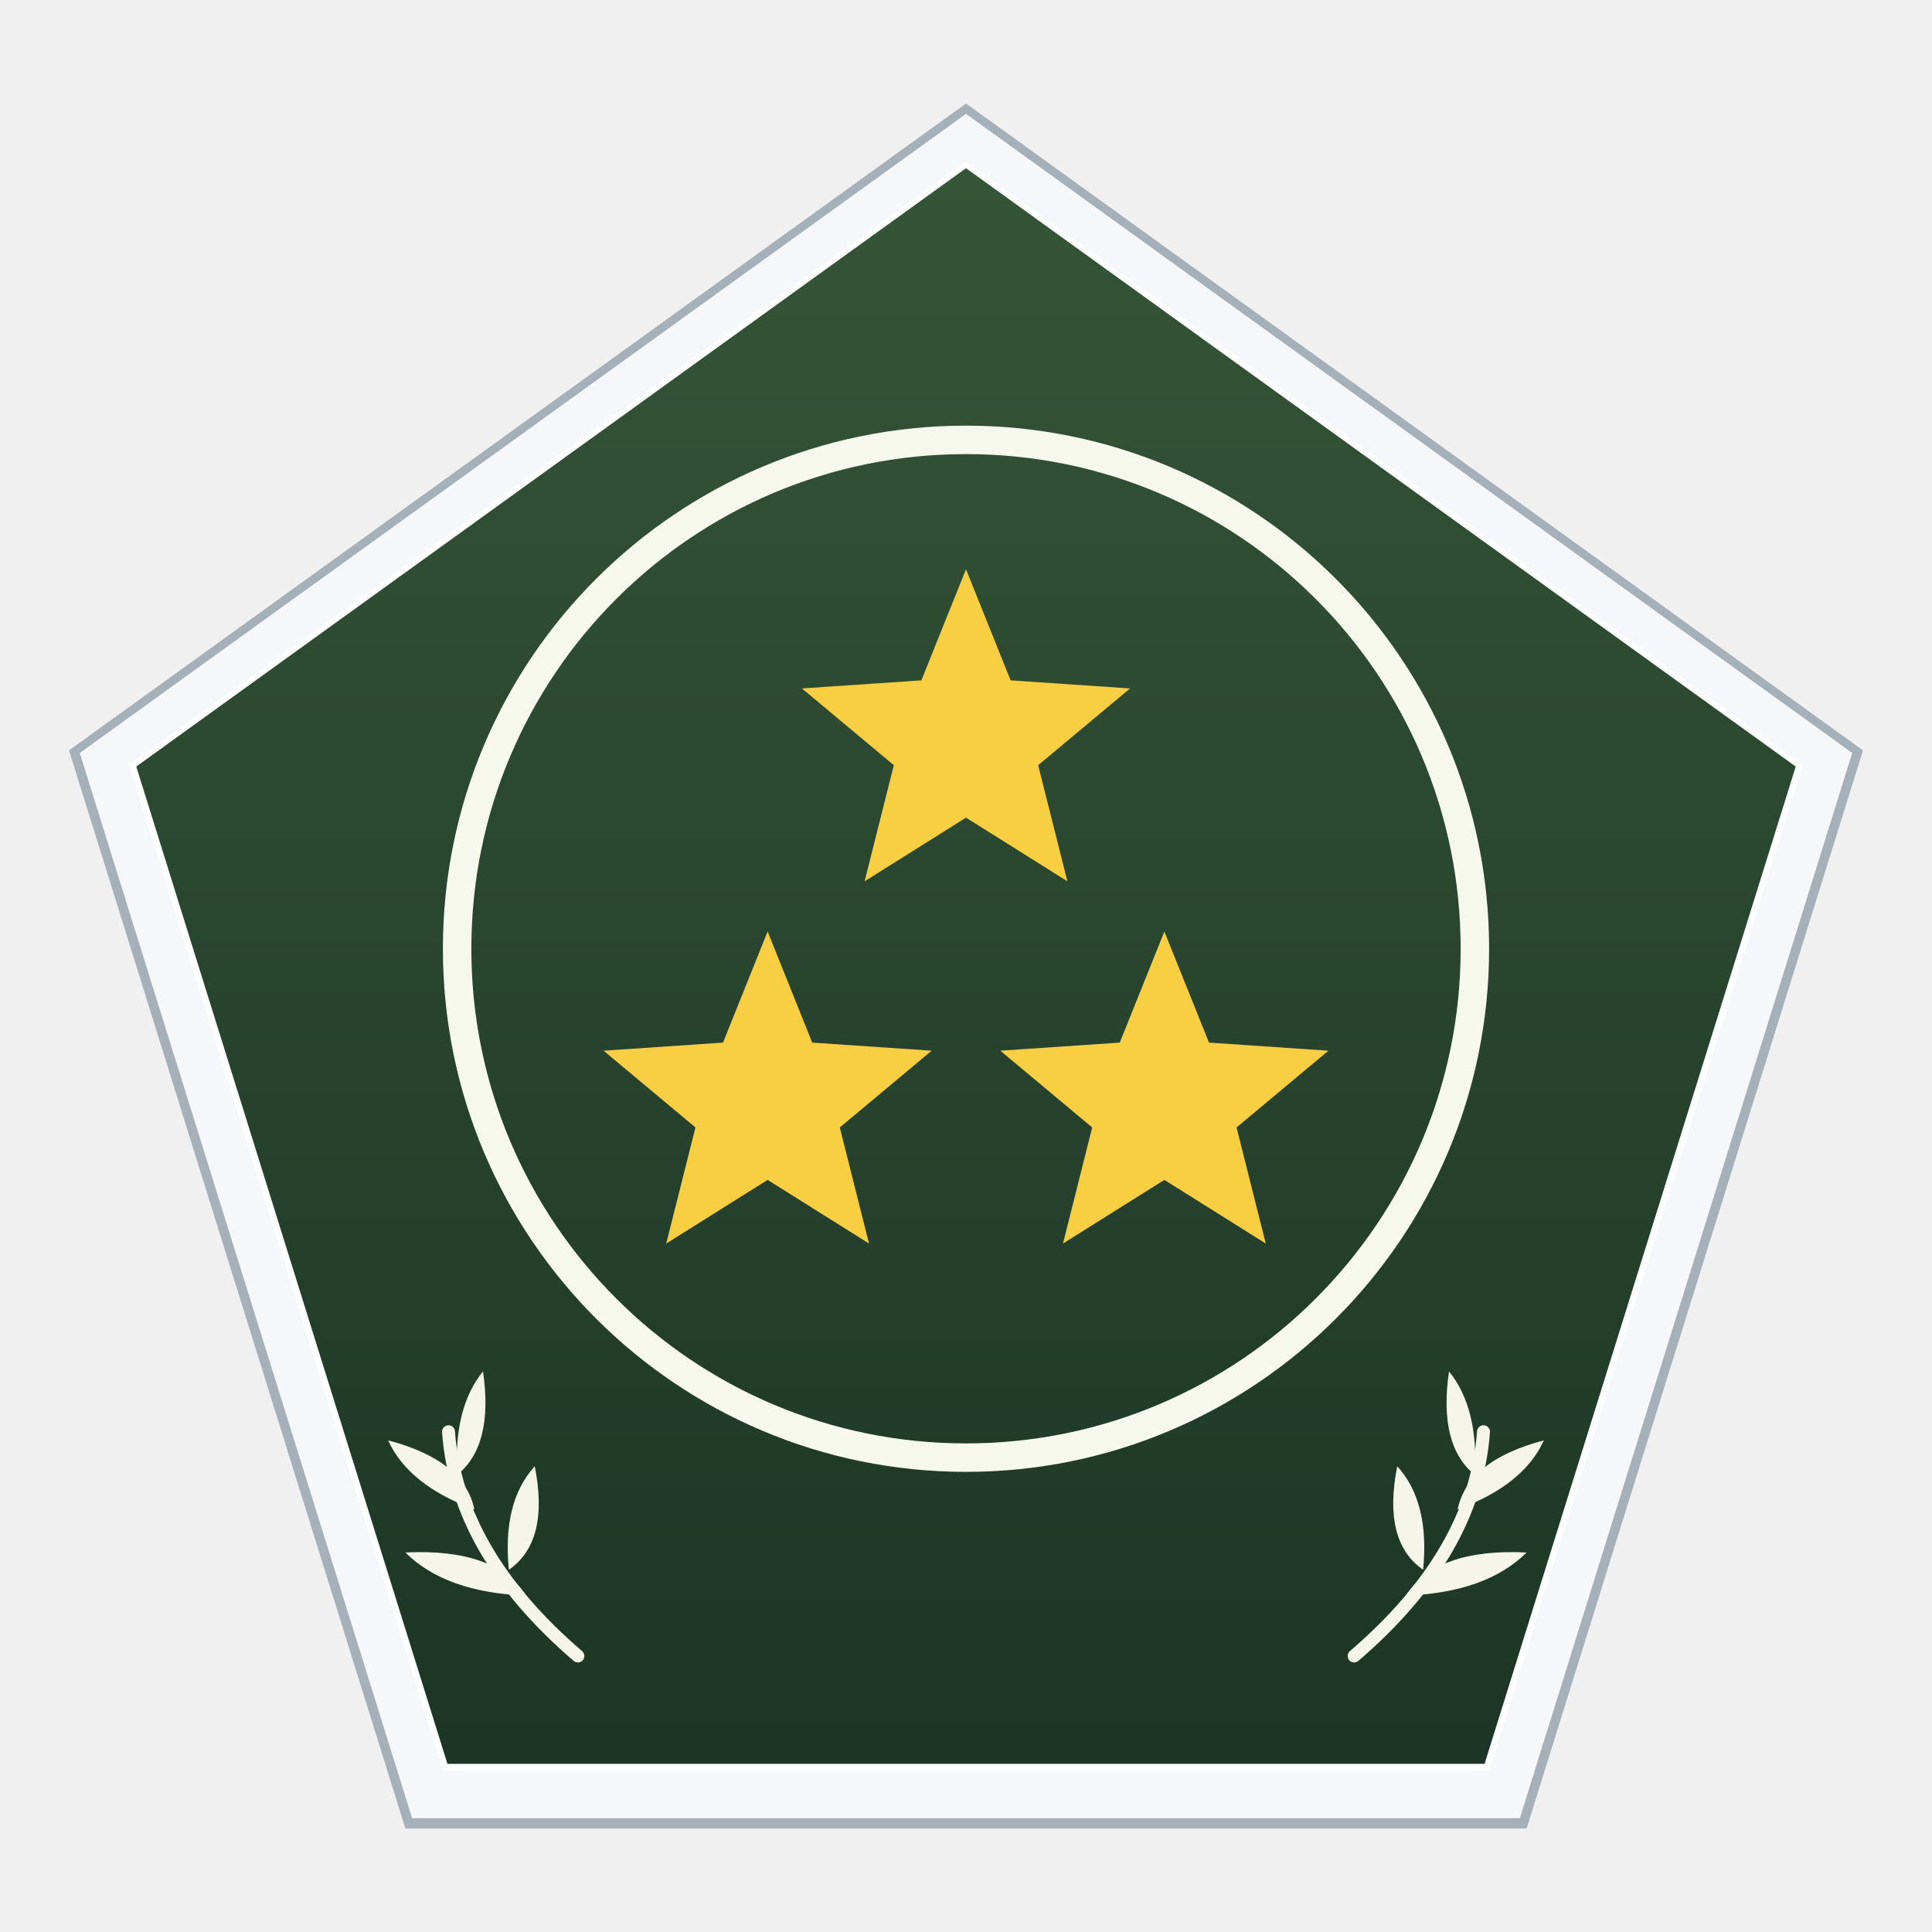
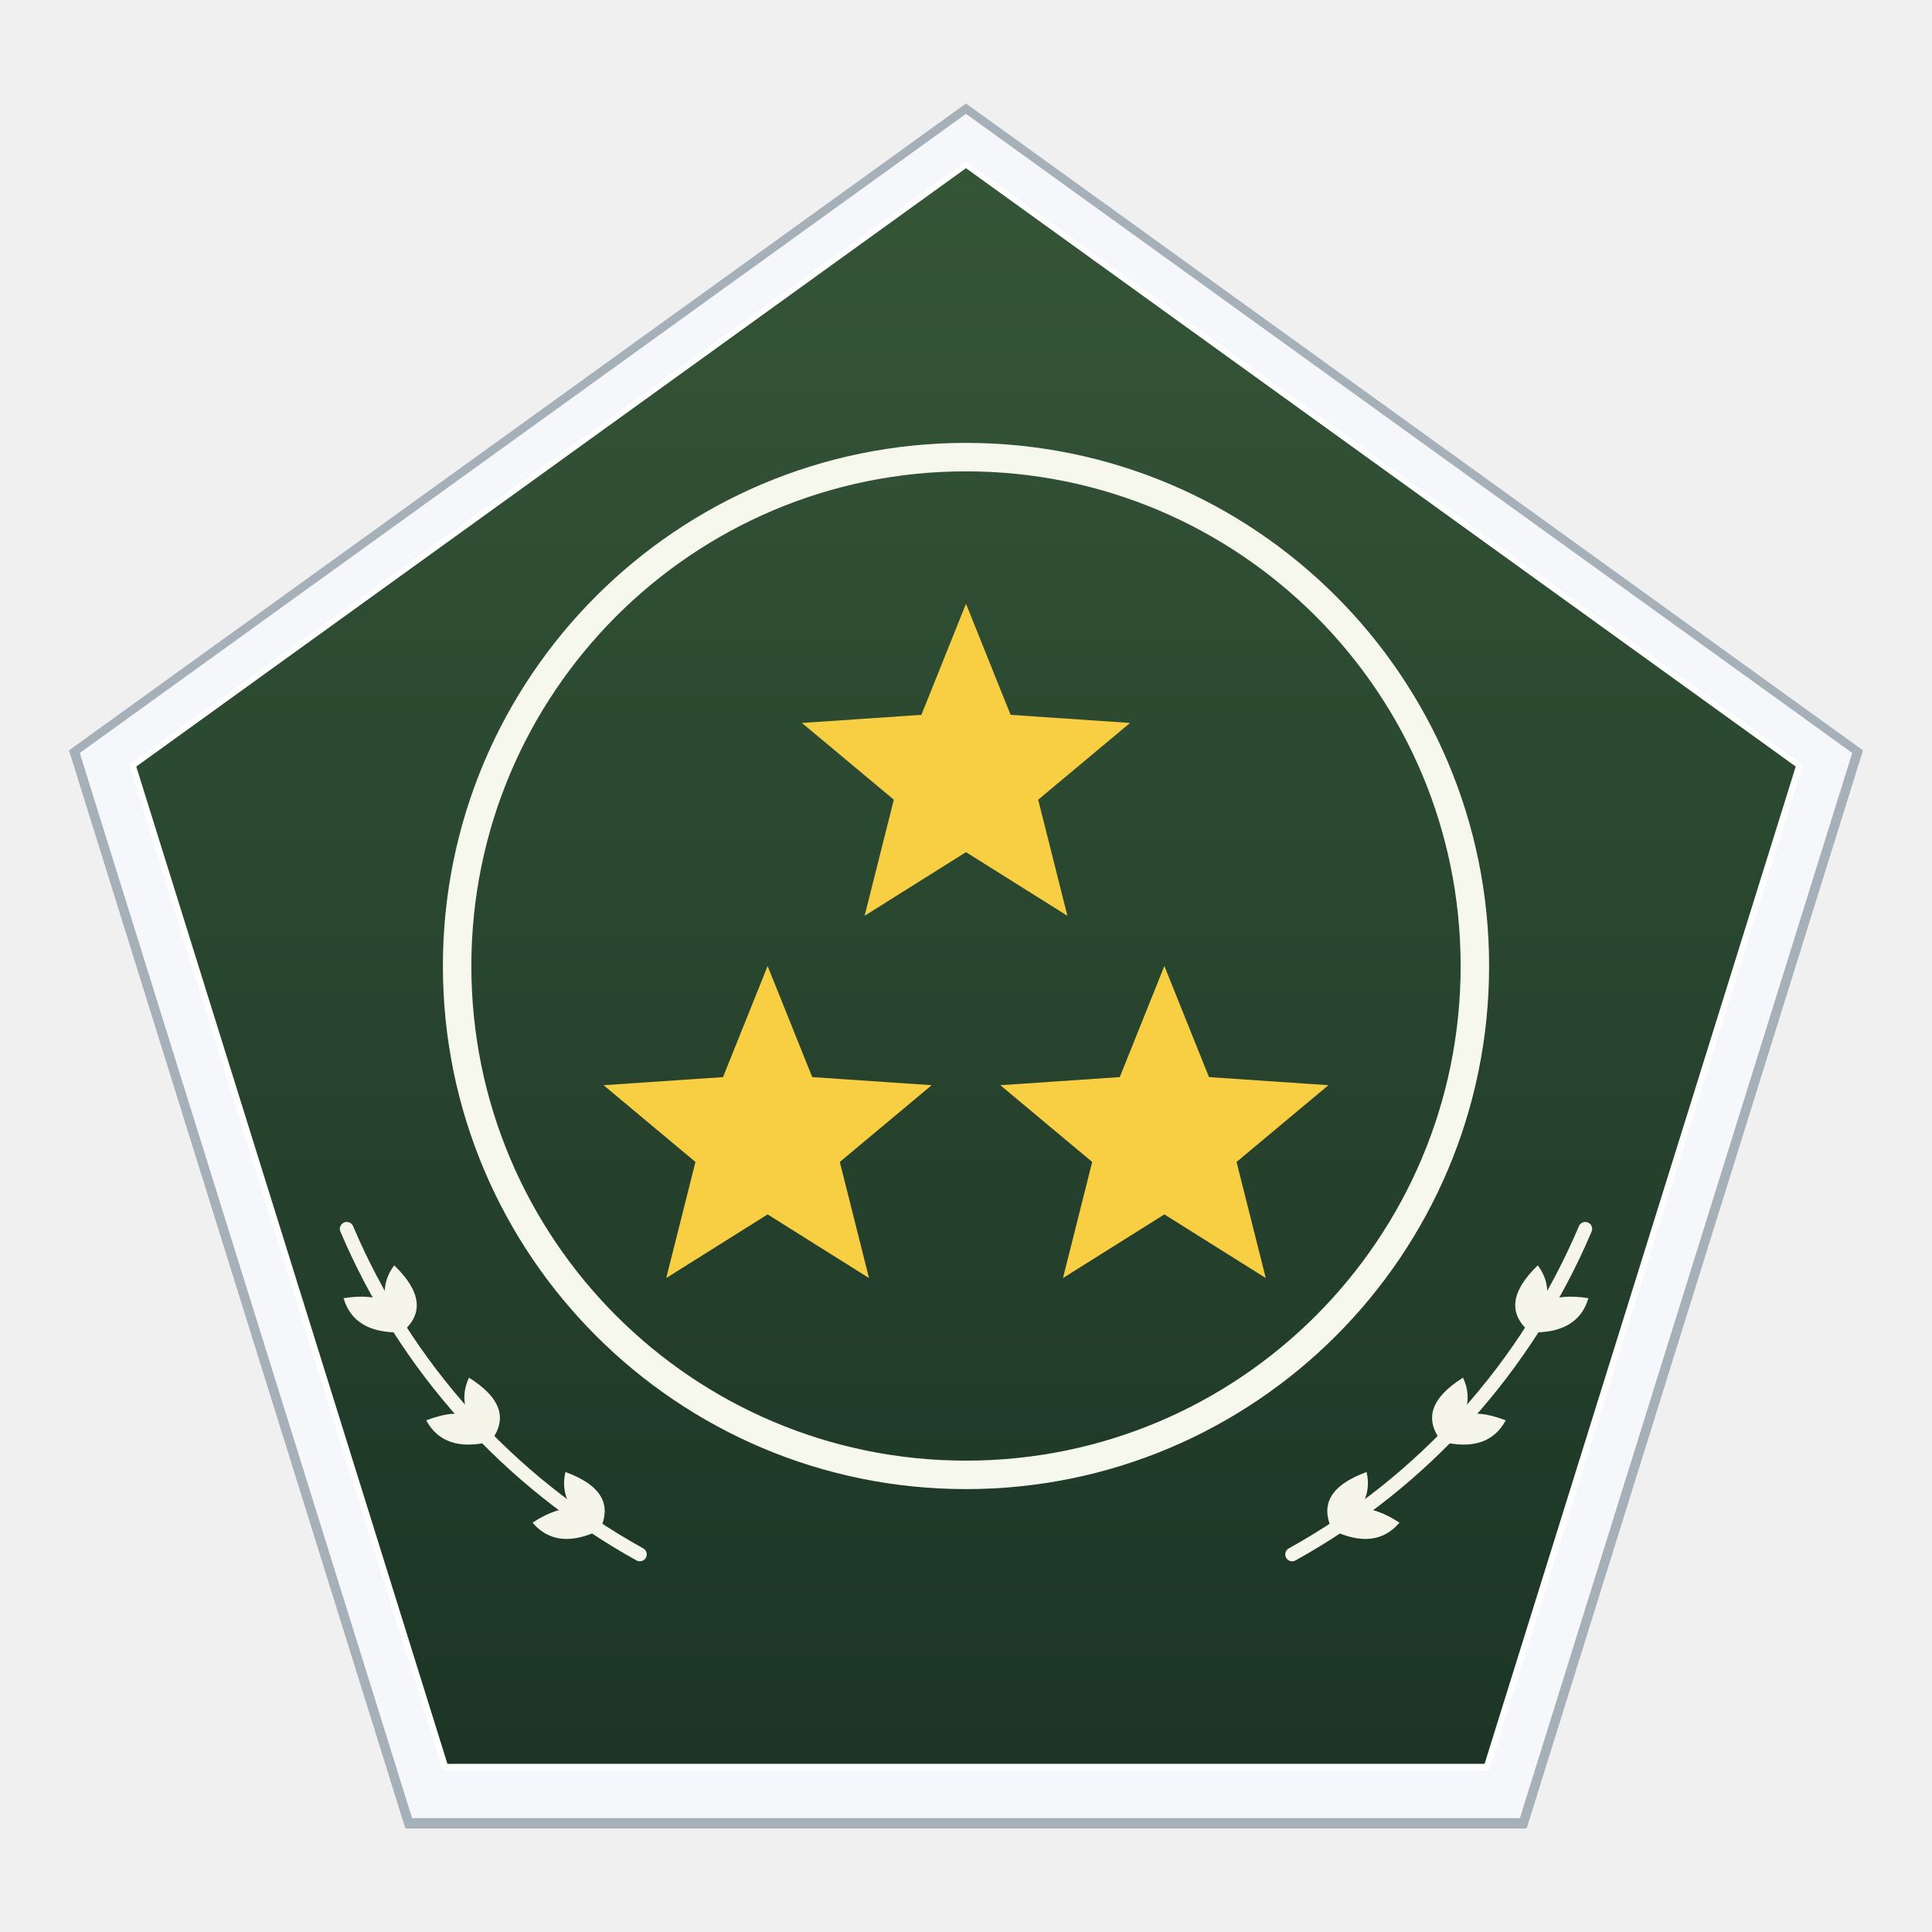
<svg xmlns="http://www.w3.org/2000/svg" viewBox="0 0 224 224" width="896" height="896">
  <defs>
    <linearGradient id="steel" x1="0" y1="0" x2="1" y2="1" gradientUnits="objectBoundingBox">
      <stop offset="0" stop-color="#fafcfd" />
      <stop offset=".28" stop-color="#b3bdc6" />
      <stop offset=".5" stop-color="#f4f7fa" />
      <stop offset=".72" stop-color="#8a959f" />
      <stop offset="1" stop-color="#dfe6ec" />
    </linearGradient>
    <linearGradient id="silverFace" x1="0" y1="0" x2="0.85" y2="1">
      <stop stop-color="#ffffff" />
      <stop offset=".48" stop-color="#e0e7ed" />
      <stop offset="1" stop-color="#a9b4bf" />
    </linearGradient>
    <linearGradient id="silverDark" x1="0" y1="0" x2="1" y2="1">
      <stop stop-color="#26313b" />
      <stop offset=".5" stop-color="#7e8a96" />
      <stop offset="1" stop-color="#1c252d" />
    </linearGradient>
    <linearGradient id="charcoal" x1="0" y1="0" x2="0" y2="1">
      <stop stop-color="#20252b" />
      <stop offset="1" stop-color="#0c1015" />
    </linearGradient>
    <linearGradient id="army" x1="0" y1="0" x2="0" y2="1">
      <stop stop-color="#355537" />
      <stop offset="1" stop-color="#1c3526" />
    </linearGradient>
    <linearGradient id="sapphire" x1="0" y1="0" x2="0" y2="1">
      <stop stop-color="#123b61" />
      <stop offset="1" stop-color="#081f39" />
    </linearGradient>
    <linearGradient id="ruby" x1="0" y1="0" x2="0" y2="1">
      <stop stop-color="#a72436" />
      <stop offset="1" stop-color="#700d21" />
    </linearGradient>
    <linearGradient id="obsidian" x1="0" y1="0" x2="0" y2="1">
      <stop stop-color="#1e2225" />
      <stop offset="1" stop-color="#070b0e" />
    </linearGradient>
    <linearGradient id="crimson" x1="0" y1="0" x2="0" y2="1">
      <stop stop-color="#aa1830" />
      <stop offset="1" stop-color="#5c091b" />
    </linearGradient>
    <linearGradient id="gold" x1="0" y1="0" x2=".8" y2="1">
      <stop stop-color="#fff0a7" />
      <stop offset=".35" stop-color="#f5d66d" />
      <stop offset=".7" stop-color="#dfaf3e" />
      <stop offset="1" stop-color="#b88124" />
    </linearGradient>
    <linearGradient id="supremeGold" x1="0" y1="0" x2="1" y2="1">
      <stop stop-color="#fff5b8" />
      <stop offset=".28" stop-color="#f8db75" />
      <stop offset=".6" stop-color="#eabd4b" />
      <stop offset="1" stop-color="#a7681c" />
    </linearGradient>
  </defs>
  <polygon points="112,12 216,87 177,212 47,212 8,87" fill="#a6b0b8" />
  <polygon points="112,13.2 214.752,87.3 176.22,210.8 47.78,210.8 9.248,87.3" fill="#f5f7fa" />
  <polygon points="112,18.7 209.032,88.675 172.645,205.3 51.355,205.3 14.968,88.675" fill="#ffffff" />
  <polygon points="112,19.5 208.2,88.875 172.125,204.5 51.875,204.5 15.8,88.875" fill="url(#army)" />
-   <circle cx="112" cy="110" r="59" fill="none" stroke="#f7f8ed" stroke-width="3.3" />
-   <g>
-     <path d="M67 192 Q53 180 52 166" fill="none" stroke="#f5f6e9" stroke-width="1.5" stroke-linecap="round" />
-     <path d="M61 185 Q57.445 179.483 47 180 Q51.658 184.637 61 185Z" fill="#f5f6e9" />
-     <path d="M59 182 Q63.737 178.722 62 170 Q58.219 174.155 59 182Z" fill="#f5f6e9" />
-     <path d="M55 175 Q53.811 169.311 45 167 Q47.382 172.222 55 175Z" fill="#f5f6e9" />
-     <path d="M53 171 Q57.251 167.6 56 159 Q52.559 163.24 53 171Z" fill="#f5f6e9" />
-   </g>
-   <g transform="translate(224 0) scale(-1 1)">
-     <path d="M67 192 Q53 180 52 166" fill="none" stroke="#f5f6e9" stroke-width="1.5" stroke-linecap="round" />
-     <path d="M61 185 Q57.445 179.483 47 180 Q51.658 184.637 61 185Z" fill="#f5f6e9" />
-     <path d="M59 182 Q63.737 178.722 62 170 Q58.219 174.155 59 182Z" fill="#f5f6e9" />
-     <path d="M55 175 Q53.811 169.311 45 167 Q47.382 172.222 55 175Z" fill="#f5f6e9" />
-     <path d="M53 171 Q57.251 167.6 56 159 Q52.559 163.24 53 171Z" fill="#f5f6e9" />
+   <circle cx="112" cy="112" r="59" fill="none" data-officer-ring="junior" stroke="#f7f8ed" stroke-width="3.3" />
+   <g data-laurel="mini">
+     <g>
+       <path d="M74.185,180.22 A78 78 0 0 1 40.201,142.477" fill="none" stroke="#f5f6e9" stroke-width="1.6" stroke-linecap="round" />
+       <path d="M69.518 177.416 Q71.752 172.927 65.554 170.668 Q64.605 174.857 69.518 177.416Z" fill="#f5f6e9" />
+       <path d="M69.518 177.416 Q67.267 172.936 61.741 176.539 Q64.522 179.812 69.518 177.416Z" fill="#f5f6e9" />
+       <path d="M56.846 167.154 Q59.964 163.228 54.371 159.73 Q52.572 163.629 56.846 167.154Z" fill="#f5f6e9" />
+       <path d="M56.846 167.154 Q55.575 162.304 49.421 164.679 Q51.461 168.459 56.846 167.154Z" fill="#f5f6e9" />
+       <path d="M46.584 154.482 Q50.45 151.289 45.707 146.705 Q43.136 150.145 46.584 154.482Z" fill="#f5f6e9" />
+       <path d="M46.584 154.482 Q46.35 149.473 39.836 150.517 Q41.046 154.638 46.584 154.482Z" fill="#f5f6e9" />
+     </g>
+     <g transform="translate(224 0) scale(-1 1)">
+       <path d="M74.185,180.22 A78 78 0 0 1 40.201,142.477" fill="none" stroke="#f5f6e9" stroke-width="1.6" stroke-linecap="round" />
+       <path d="M69.518 177.416 Q71.752 172.927 65.554 170.668 Q64.605 174.857 69.518 177.416Z" fill="#f5f6e9" />
+       <path d="M69.518 177.416 Q67.267 172.936 61.741 176.539 Q64.522 179.812 69.518 177.416Z" fill="#f5f6e9" />
+       <path d="M56.846 167.154 Q59.964 163.228 54.371 159.73 Q52.572 163.629 56.846 167.154Z" fill="#f5f6e9" />
+       <path d="M56.846 167.154 Q55.575 162.304 49.421 164.679 Q51.461 168.459 56.846 167.154Z" fill="#f5f6e9" />
+       <path d="M46.584 154.482 Q50.45 151.289 45.707 146.705 Q43.136 150.145 46.584 154.482Z" fill="#f5f6e9" />
+       <path d="M46.584 154.482 Q46.35 149.473 39.836 150.517 Q41.046 154.638 46.584 154.482Z" fill="#f5f6e9" />
+     </g>
  </g>
  <g data-star-count="3" data-star-radius="20">
-     <polygon points="112,66 117.173,78.881 131.021,79.82 120.369,88.719 123.756,102.18 112,94.8 100.244,102.18 103.631,88.719 92.979,79.82 106.827,78.881" fill="#f8ce42" data-star-style="flat" />
-     <polygon points="89,108 94.173,120.881 108.021,121.82 97.369,130.719 100.756,144.18 89,136.8 77.244,144.18 80.631,130.719 69.979,121.82 83.827,120.881" fill="#f8ce42" data-star-style="flat" />
-     <polygon points="135,108 140.173,120.881 154.021,121.82 143.369,130.719 146.756,144.18 135,136.8 123.244,144.18 126.631,130.719 115.979,121.82 129.827,120.881" fill="#f8ce42" data-star-style="flat" />
+     <polygon points="112,70 117.173,82.881 131.021,83.82 120.369,92.719 123.756,106.18 112,98.8 100.244,106.18 103.631,92.719 92.979,83.82 106.827,82.881" fill="#f8ce42" data-star-style="flat" />
+     <polygon points="89,112 94.173,124.881 108.021,125.82 97.369,134.719 100.756,148.18 89,140.8 77.244,148.18 80.631,134.719 69.979,125.82 83.827,124.881" fill="#f8ce42" data-star-style="flat" />
+     <polygon points="135,112 140.173,124.881 154.021,125.82 143.369,134.719 146.756,148.18 135,140.8 123.244,148.18 126.631,134.719 115.979,125.82 129.827,124.881" fill="#f8ce42" data-star-style="flat" />
  </g>
</svg>
